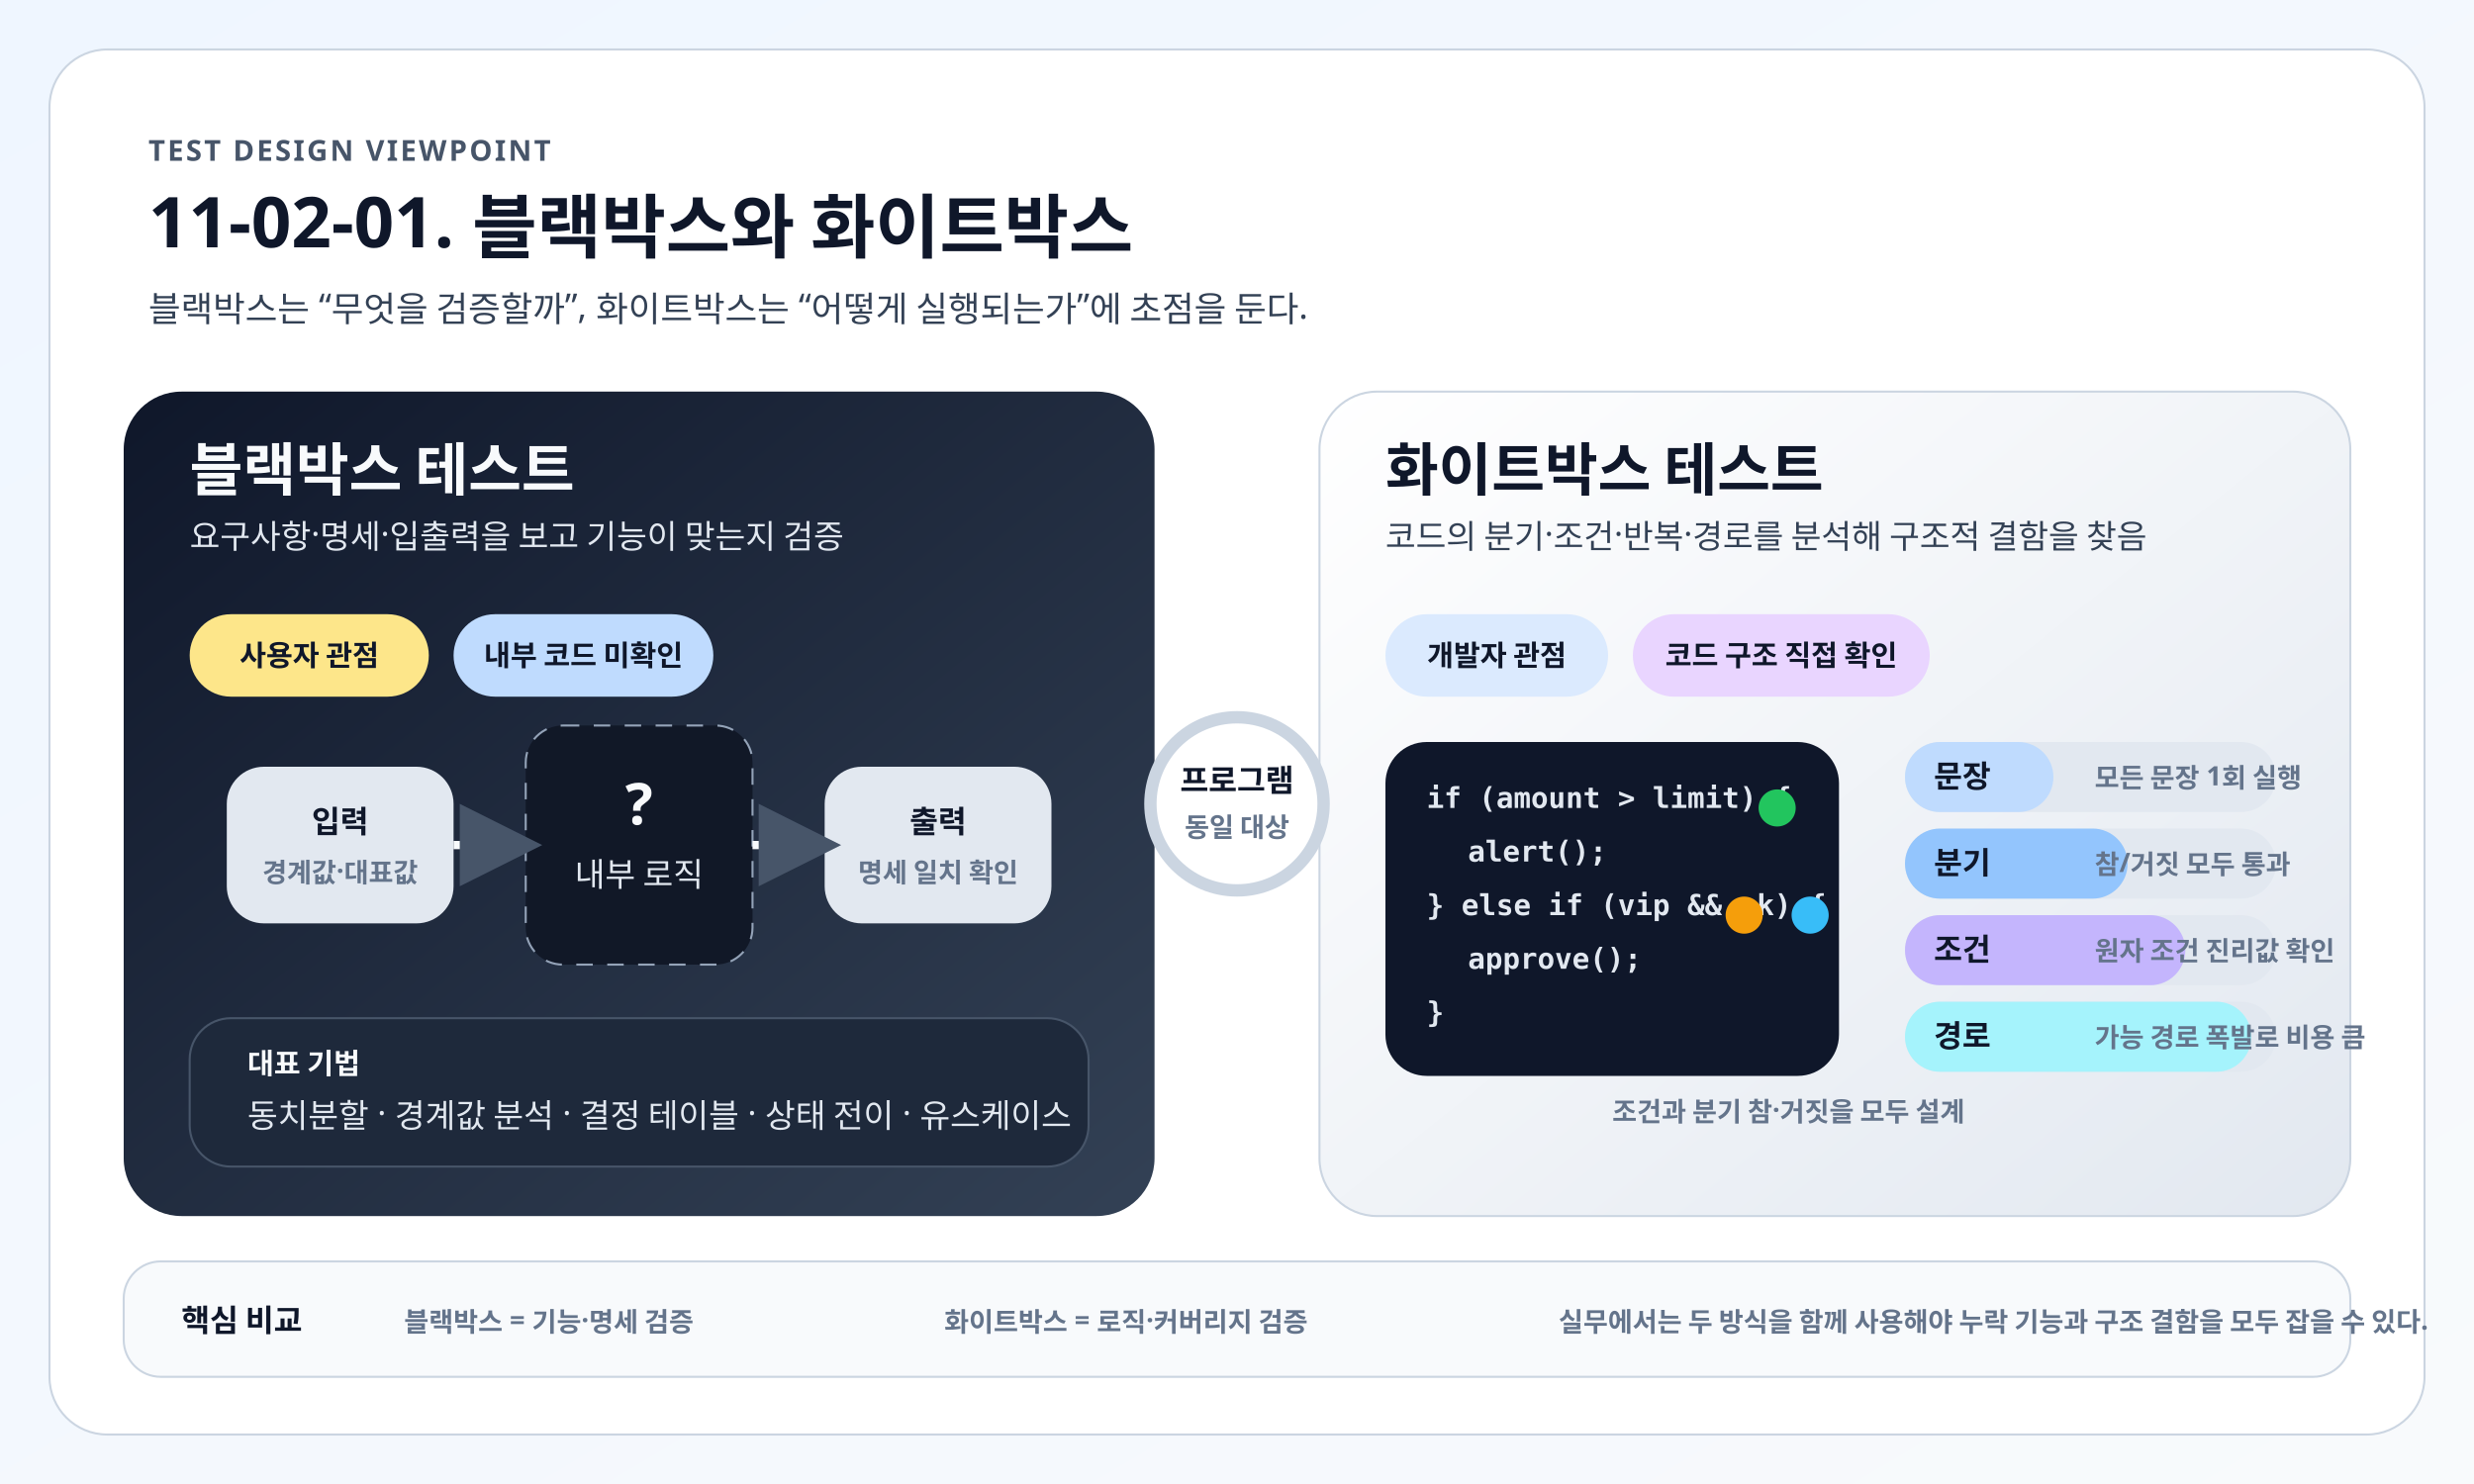
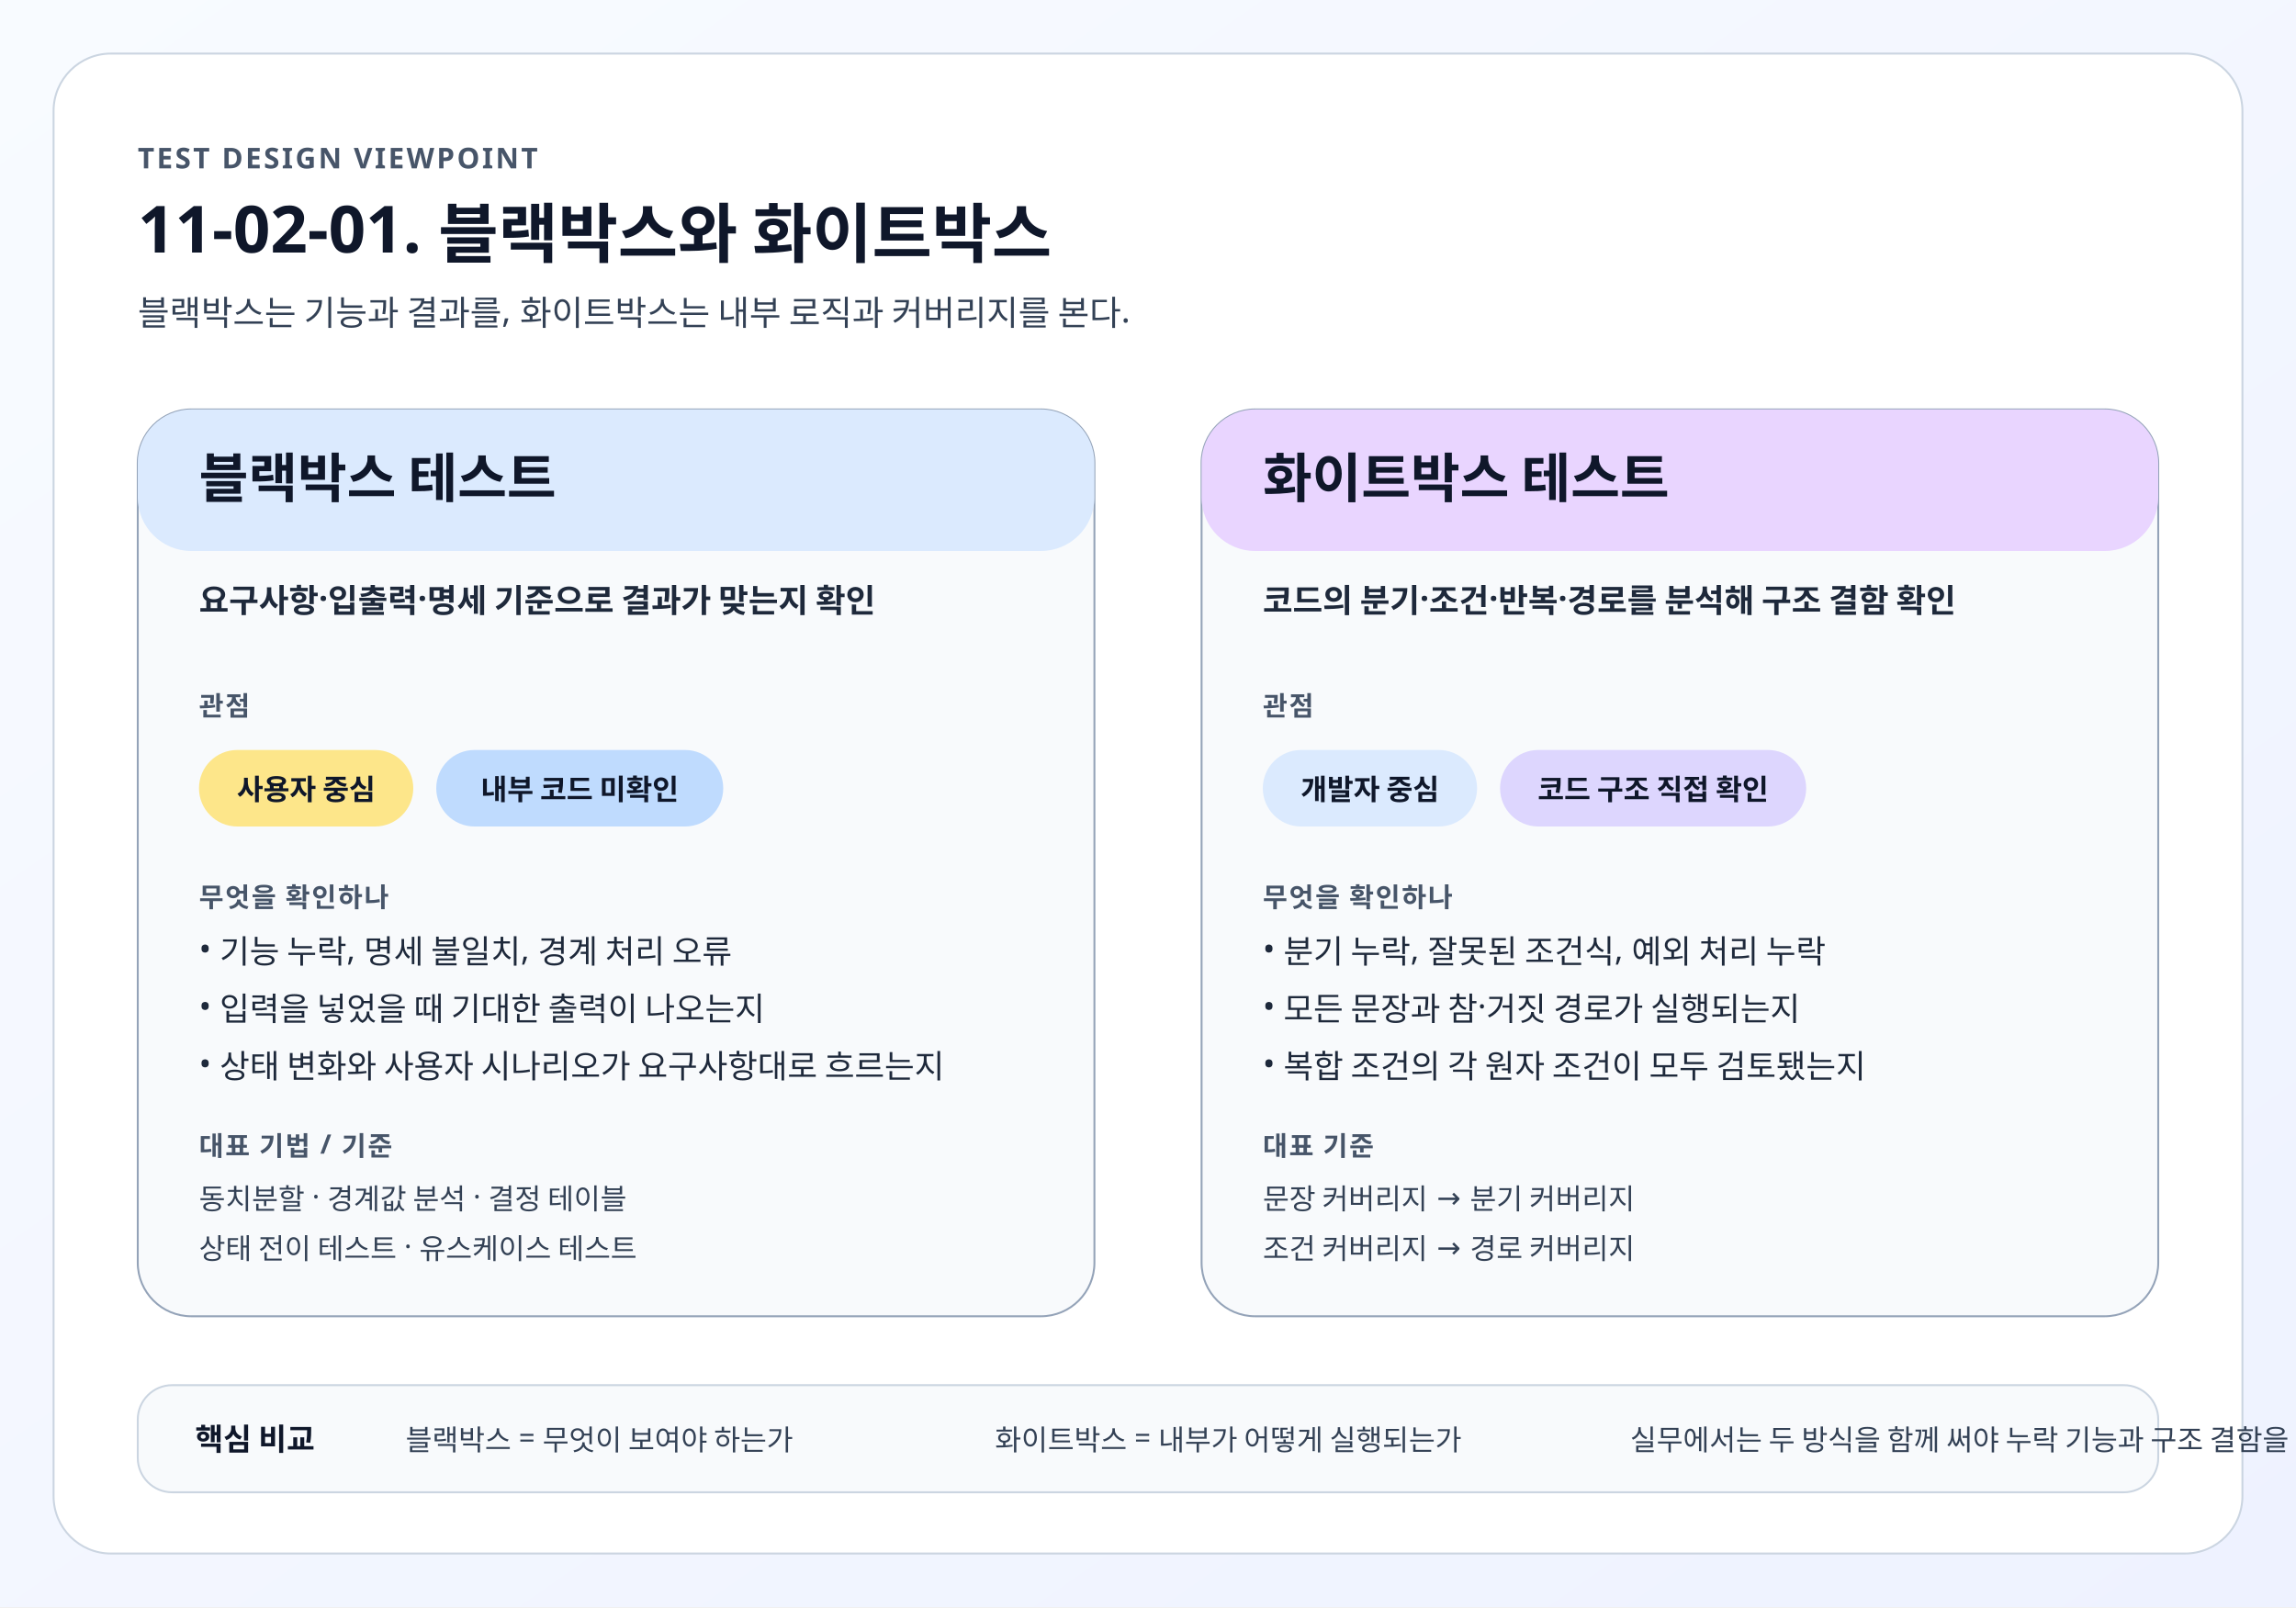
- <svg xmlns="http://www.w3.org/2000/svg" width="1200" height="720" viewBox="0 0 1200 720" role="img" aria-labelledby="title desc">
+ <svg xmlns="http://www.w3.org/2000/svg" width="1200" height="840" viewBox="0 0 1200 840" role="img" aria-labelledby="title desc">
  <defs>
    <linearGradient id="bg" x1="0" y1="0" x2="1" y2="1">
-       <stop offset="0%" stop-color="#eff6ff" />
-       <stop offset="100%" stop-color="#f8fafc" />
+       <stop offset="0%" stop-color="#f8fbff" />
+       <stop offset="100%" stop-color="#eef2ff" />
    </linearGradient>
-     <linearGradient id="blackPanel" x1="0" y1="0" x2="1" y2="1">
-       <stop offset="0%" stop-color="#0f172a" />
-       <stop offset="100%" stop-color="#334155" />
-     </linearGradient>
-     <linearGradient id="whitePanel" x1="0" y1="0" x2="1" y2="1">
-       <stop offset="0%" stop-color="#ffffff" />
-       <stop offset="100%" stop-color="#e2e8f0" />
-     </linearGradient>
-     <linearGradient id="bridge" x1="0" y1="0" x2="1" y2="0">
-       <stop offset="0%" stop-color="#8b5cf6" />
-       <stop offset="100%" stop-color="#06b6d4" />
-     </linearGradient>
-     <marker id="arrow" markerWidth="10" markerHeight="10" refX="8" refY="5" orient="auto">
-       <path d="M0 0L10 5L0 10Z" fill="#475569" />
-     </marker>
    <style>
-       text { font-family: 'Pretendard', 'Noto Sans KR', sans-serif; }
-       .eyebrow { font-size: 14px; font-weight: 700; fill: #475569; letter-spacing: 0.08em; }
-       .title { font-size: 34px; font-weight: 800; fill: #0f172a; }
-       .subtitle { font-size: 17px; font-weight: 500; fill: #334155; }
-       .panelTitleDark { font-size: 28px; font-weight: 800; fill: #f8fafc; }
-       .panelTitleLight { font-size: 28px; font-weight: 800; fill: #0f172a; }
-       .panelTextDark { font-size: 16px; font-weight: 500; fill: #e2e8f0; }
-       .panelTextLight { font-size: 16px; font-weight: 500; fill: #334155; }
-       .chipDark { font-size: 14px; font-weight: 700; fill: #0f172a; }
-       .chipLight { font-size: 14px; font-weight: 700; fill: #f8fafc; }
-       .label { font-size: 15px; font-weight: 700; fill: #0f172a; }
-       .small { font-size: 13px; font-weight: 600; fill: #64748b; }
-       .mono { font-family: 'SFMono-Regular', Consolas, monospace; font-size: 14px; font-weight: 700; fill: #e2e8f0; }
+       text { font-family: 'Pretendard', 'Noto Sans KR', sans-serif; fill: #0f172a; }
+       .eyebrow { font-size: 15px; font-weight: 800; letter-spacing: 0.08em; fill: #475569; }
+       .title { font-size: 34px; font-weight: 800; }
+       .subtitle { font-size: 18px; font-weight: 500; fill: #334155; }
+       .panelTitle { font-size: 28px; font-weight: 800; }
+       .panelIntro { font-size: 17px; font-weight: 600; fill: #1e293b; }
+       .sectionLabel { font-size: 14px; font-weight: 800; letter-spacing: 0.06em; fill: #475569; }
+       .body { font-size: 17px; font-weight: 500; fill: #1e293b; }
+       .small { font-size: 15px; font-weight: 500; fill: #334155; }
+       .chip { font-size: 15px; font-weight: 700; fill: #0f172a; }
+       .bottomTitle { font-size: 16px; font-weight: 800; }
+       .bottomText { font-size: 15px; font-weight: 500; fill: #334155; }
    </style>
  </defs>
-   <rect width="1200" height="720" fill="url(#bg)" />
-   <rect x="24" y="24" width="1152" height="672" rx="28" fill="#ffffff" stroke="#cbd5e1" />
-   <text class="eyebrow" x="72" y="78">TEST DESIGN VIEWPOINT</text>
-   <text class="title" x="72" y="120">11-02-01. 블랙박스와 화이트박스</text>
-   <text class="subtitle" x="72" y="156">블랙박스는 “무엇을 검증할까”, 화이트박스는 “어떻게 실행되는가”에 초점을 둔다.</text>
-   <rect x="60" y="190" width="500" height="400" rx="28" fill="url(#blackPanel)" />
-   <rect x="640" y="190" width="500" height="400" rx="28" fill="url(#whitePanel)" stroke="#cbd5e1" />
-   <text class="panelTitleDark" x="92" y="238">블랙박스 테스트</text>
-   <text class="panelTextDark" x="92" y="266">요구사항·명세·입출력을 보고 기능이 맞는지 검증</text>
-   <rect x="92" y="298" width="116" height="40" rx="20" fill="#fde68a" />
-   <text class="chipDark" x="150" y="323" text-anchor="middle">사용자 관점</text>
-   <rect x="220" y="298" width="126" height="40" rx="20" fill="#bfdbfe" />
-   <text class="chipDark" x="283" y="323" text-anchor="middle">내부 코드 미확인</text>
-   <rect x="110" y="372" width="110" height="76" rx="18" fill="#e2e8f0" />
-   <text class="label" x="165" y="404" text-anchor="middle">입력</text>
-   <text class="small" x="165" y="428" text-anchor="middle">경계값·대표값</text>
-   <rect x="255" y="352" width="110" height="116" rx="18" fill="#111827" stroke="#94a3b8" stroke-dasharray="8 7" />
-   <text class="panelTitleDark" x="310" y="400" text-anchor="middle" font-size="22">?</text>
-   <text class="panelTextDark" x="310" y="430" text-anchor="middle">내부 로직</text>
-   <rect x="400" y="372" width="110" height="76" rx="18" fill="#e2e8f0" />
-   <text class="label" x="455" y="404" text-anchor="middle">출력</text>
-   <text class="small" x="455" y="428" text-anchor="middle">명세 일치 확인</text>
-   <line x1="220" y1="410" x2="255" y2="410" stroke="#f8fafc" stroke-width="4" marker-end="url(#arrow)" />
-   <line x1="365" y1="410" x2="400" y2="410" stroke="#f8fafc" stroke-width="4" marker-end="url(#arrow)" />
-   <rect x="92" y="494" width="436" height="72" rx="20" fill="#1e293b" stroke="#475569" />
-   <text class="chipLight" x="120" y="521">대표 기법</text>
-   <text class="panelTextDark" x="120" y="547">동치분할 · 경계값 분석 · 결정 테이블 · 상태 전이 · 유스케이스</text>
-   <text class="panelTitleLight" x="672" y="238">화이트박스 테스트</text>
-   <text class="panelTextLight" x="672" y="266">코드의 분기·조건·반복·경로를 분석해 구조적 결함을 찾음</text>
-   <rect x="672" y="298" width="108" height="40" rx="20" fill="#dbeafe" />
-   <text class="chipDark" x="726" y="323" text-anchor="middle">개발자 관점</text>
-   <rect x="792" y="298" width="144" height="40" rx="20" fill="#e9d5ff" />
-   <text class="chipDark" x="864" y="323" text-anchor="middle">코드 구조 직접 확인</text>
-   <rect x="672" y="360" width="220" height="162" rx="20" fill="#0f172a" />
-   <text class="mono" x="692" y="392">if (amount &gt; limit) {</text>
-   <text class="mono" x="712" y="418">alert();</text>
-   <text class="mono" x="692" y="444">} else if (vip &amp;&amp; ok) {</text>
-   <text class="mono" x="712" y="470">approve();</text>
-   <text class="mono" x="692" y="496">}</text>
-   <circle cx="862" cy="392" r="9" fill="#22c55e" />
-   <circle cx="846" cy="444" r="9" fill="#f59e0b" />
-   <circle cx="878" cy="444" r="9" fill="#38bdf8" />
-   <text class="small" x="782" y="544">조건과 분기 참·거짓을 모두 설계</text>
-   <g transform="translate(924 360)">
-     <rect width="180" height="34" rx="17" fill="#e2e8f0" />
-     <rect x="0" y="0" width="72" height="34" rx="17" fill="#bfdbfe" />
-     <text class="label" x="14" y="22">문장</text>
-     <text class="small" x="92" y="22">모든 문장 1회 실행</text>
-     <rect y="42" width="180" height="34" rx="17" fill="#e2e8f0" />
-     <rect y="42" width="108" height="34" rx="17" fill="#93c5fd" />
-     <text class="label" x="14" y="64">분기</text>
-     <text class="small" x="92" y="64">참/거짓 모두 통과</text>
-     <rect y="84" width="180" height="34" rx="17" fill="#e2e8f0" />
-     <rect y="84" width="136" height="34" rx="17" fill="#c4b5fd" />
-     <text class="label" x="14" y="106">조건</text>
-     <text class="small" x="92" y="106">원자 조건 진리값 확인</text>
-     <rect y="126" width="180" height="34" rx="17" fill="#e2e8f0" />
-     <rect y="126" width="168" height="34" rx="17" fill="#a5f3fc" />
-     <text class="label" x="14" y="148">경로</text>
-     <text class="small" x="92" y="148">가능 경로 폭발로 비용 큼</text>
-   </g>
-   <path d="M560 390C600 390 600 390 640 390" fill="none" stroke="url(#bridge)" stroke-width="12" stroke-linecap="round" />
-   <circle cx="600" cy="390" r="42" fill="#ffffff" stroke="#cbd5e1" stroke-width="6" />
-   <text class="label" x="600" y="384" text-anchor="middle">프로그램</text>
-   <text class="small" x="600" y="406" text-anchor="middle">동일 대상</text>
-   <rect x="60" y="612" width="1080" height="56" rx="18" fill="#f8fafc" stroke="#cbd5e1" />
-   <text class="label" x="88" y="646">핵심 비교</text>
-   <text class="small" x="196" y="646">블랙박스 = 기능·명세 검증</text>
-   <text class="small" x="458" y="646">화이트박스 = 로직·커버리지 검증</text>
-   <text class="small" x="756" y="646">실무에서는 두 방식을 함께 사용해야 누락 기능과 구조 결함을 모두 잡을 수 있다.</text>
+   <rect width="1200" height="840" fill="url(#bg)" />
+   <rect x="28" y="28" width="1144" height="784" rx="30" fill="#ffffff" stroke="#cbd5e1" />
+   <text class="eyebrow" x="72" y="88">TEST DESIGN VIEWPOINT</text>
+   <text class="title" x="72" y="132">11-02-01. 블랙박스와 화이트박스</text>
+   <text class="subtitle" x="72" y="170">블랙박스는 기능과 결과를, 화이트박스는 내부 로직과 커버리지를 본다.</text>
+   <rect x="72" y="214" width="500" height="474" rx="28" fill="#f8fafc" stroke="#94a3b8" />
+   <rect x="628" y="214" width="500" height="474" rx="28" fill="#f8fafc" stroke="#94a3b8" />
+   <rect x="72" y="214" width="500" height="74" rx="28" fill="#dbeafe" />
+   <rect x="628" y="214" width="500" height="74" rx="28" fill="#e9d5ff" />
+   <text class="panelTitle" x="104" y="260">블랙박스 테스트</text>
+   <text class="panelTitle" x="660" y="260">화이트박스 테스트</text>
+   <text class="panelIntro" x="104" y="320">요구사항·입출력·명세 기준으로 결과가 맞는지 확인</text>
+   <text class="panelIntro" x="660" y="320">코드의 분기·조건·반복·경로를 분석해 구조 결함 확인</text>
+   <text class="sectionLabel" x="104" y="374">관점</text>
+   <rect x="104" y="392" width="112" height="40" rx="20" fill="#fde68a" />
+   <text class="chip" x="160" y="418" text-anchor="middle">사용자 중심</text>
+   <rect x="228" y="392" width="150" height="40" rx="20" fill="#bfdbfe" />
+   <text class="chip" x="303" y="418" text-anchor="middle">내부 코드 미확인</text>
+   <text class="sectionLabel" x="660" y="374">관점</text>
+   <rect x="660" y="392" width="112" height="40" rx="20" fill="#dbeafe" />
+   <text class="chip" x="716" y="418" text-anchor="middle">개발자 중심</text>
+   <rect x="784" y="392" width="160" height="40" rx="20" fill="#ddd6fe" />
+   <text class="chip" x="864" y="418" text-anchor="middle">코드 구조 직접 확인</text>
+   <text class="sectionLabel" x="104" y="474">무엇을 확인하나</text>
+   <text class="body" x="104" y="502">• 기능 누락, 명세 불일치, 경계 처리 오류</text>
+   <text class="body" x="104" y="532">• 입력을 넣었을 때 기대한 출력이 나오는지</text>
+   <text class="body" x="104" y="562">• 상태 변화와 사용자 시나리오가 요구사항대로 흐르는지</text>
+   <text class="sectionLabel" x="660" y="474">무엇을 확인하나</text>
+   <text class="body" x="660" y="502">• 분기 누락, 잘못된 조건식, 예외 처리 누락</text>
+   <text class="body" x="660" y="532">• 모든 문장과 참·거짓 경로가 실행되는지</text>
+   <text class="body" x="660" y="562">• 복합 조건의 각 원자 조건이 모두 검토됐는지</text>
+   <text class="sectionLabel" x="104" y="604">대표 기법 / 기준</text>
+   <text class="small" x="104" y="632">동치분할 · 경계값 분석 · 결정 테이블</text>
+   <text class="small" x="104" y="658">상태 전이 테스트 · 유스케이스 테스트</text>
+   <text class="sectionLabel" x="660" y="604">대표 기준</text>
+   <text class="small" x="660" y="632">문장 커버리지 → 분기 커버리지</text>
+   <text class="small" x="660" y="658">조건 커버리지 → 경로 커버리지</text>
+   <rect x="72" y="724" width="1056" height="56" rx="18" fill="#f8fafc" stroke="#cbd5e1" />
+   <text class="bottomTitle" x="102" y="758">핵심 비교</text>
+   <text class="bottomText" x="212" y="758">블랙박스 = 무엇이 보여야 하는가</text>
+   <text class="bottomText" x="520" y="758">화이트박스 = 내부가 어떻게 실행되는가</text>
+   <text class="bottomText" x="852" y="758">실무에서는 두 방식을 함께 써야 누락 기능과 구조 결함을 모두 잡는다.</text>
</svg>
